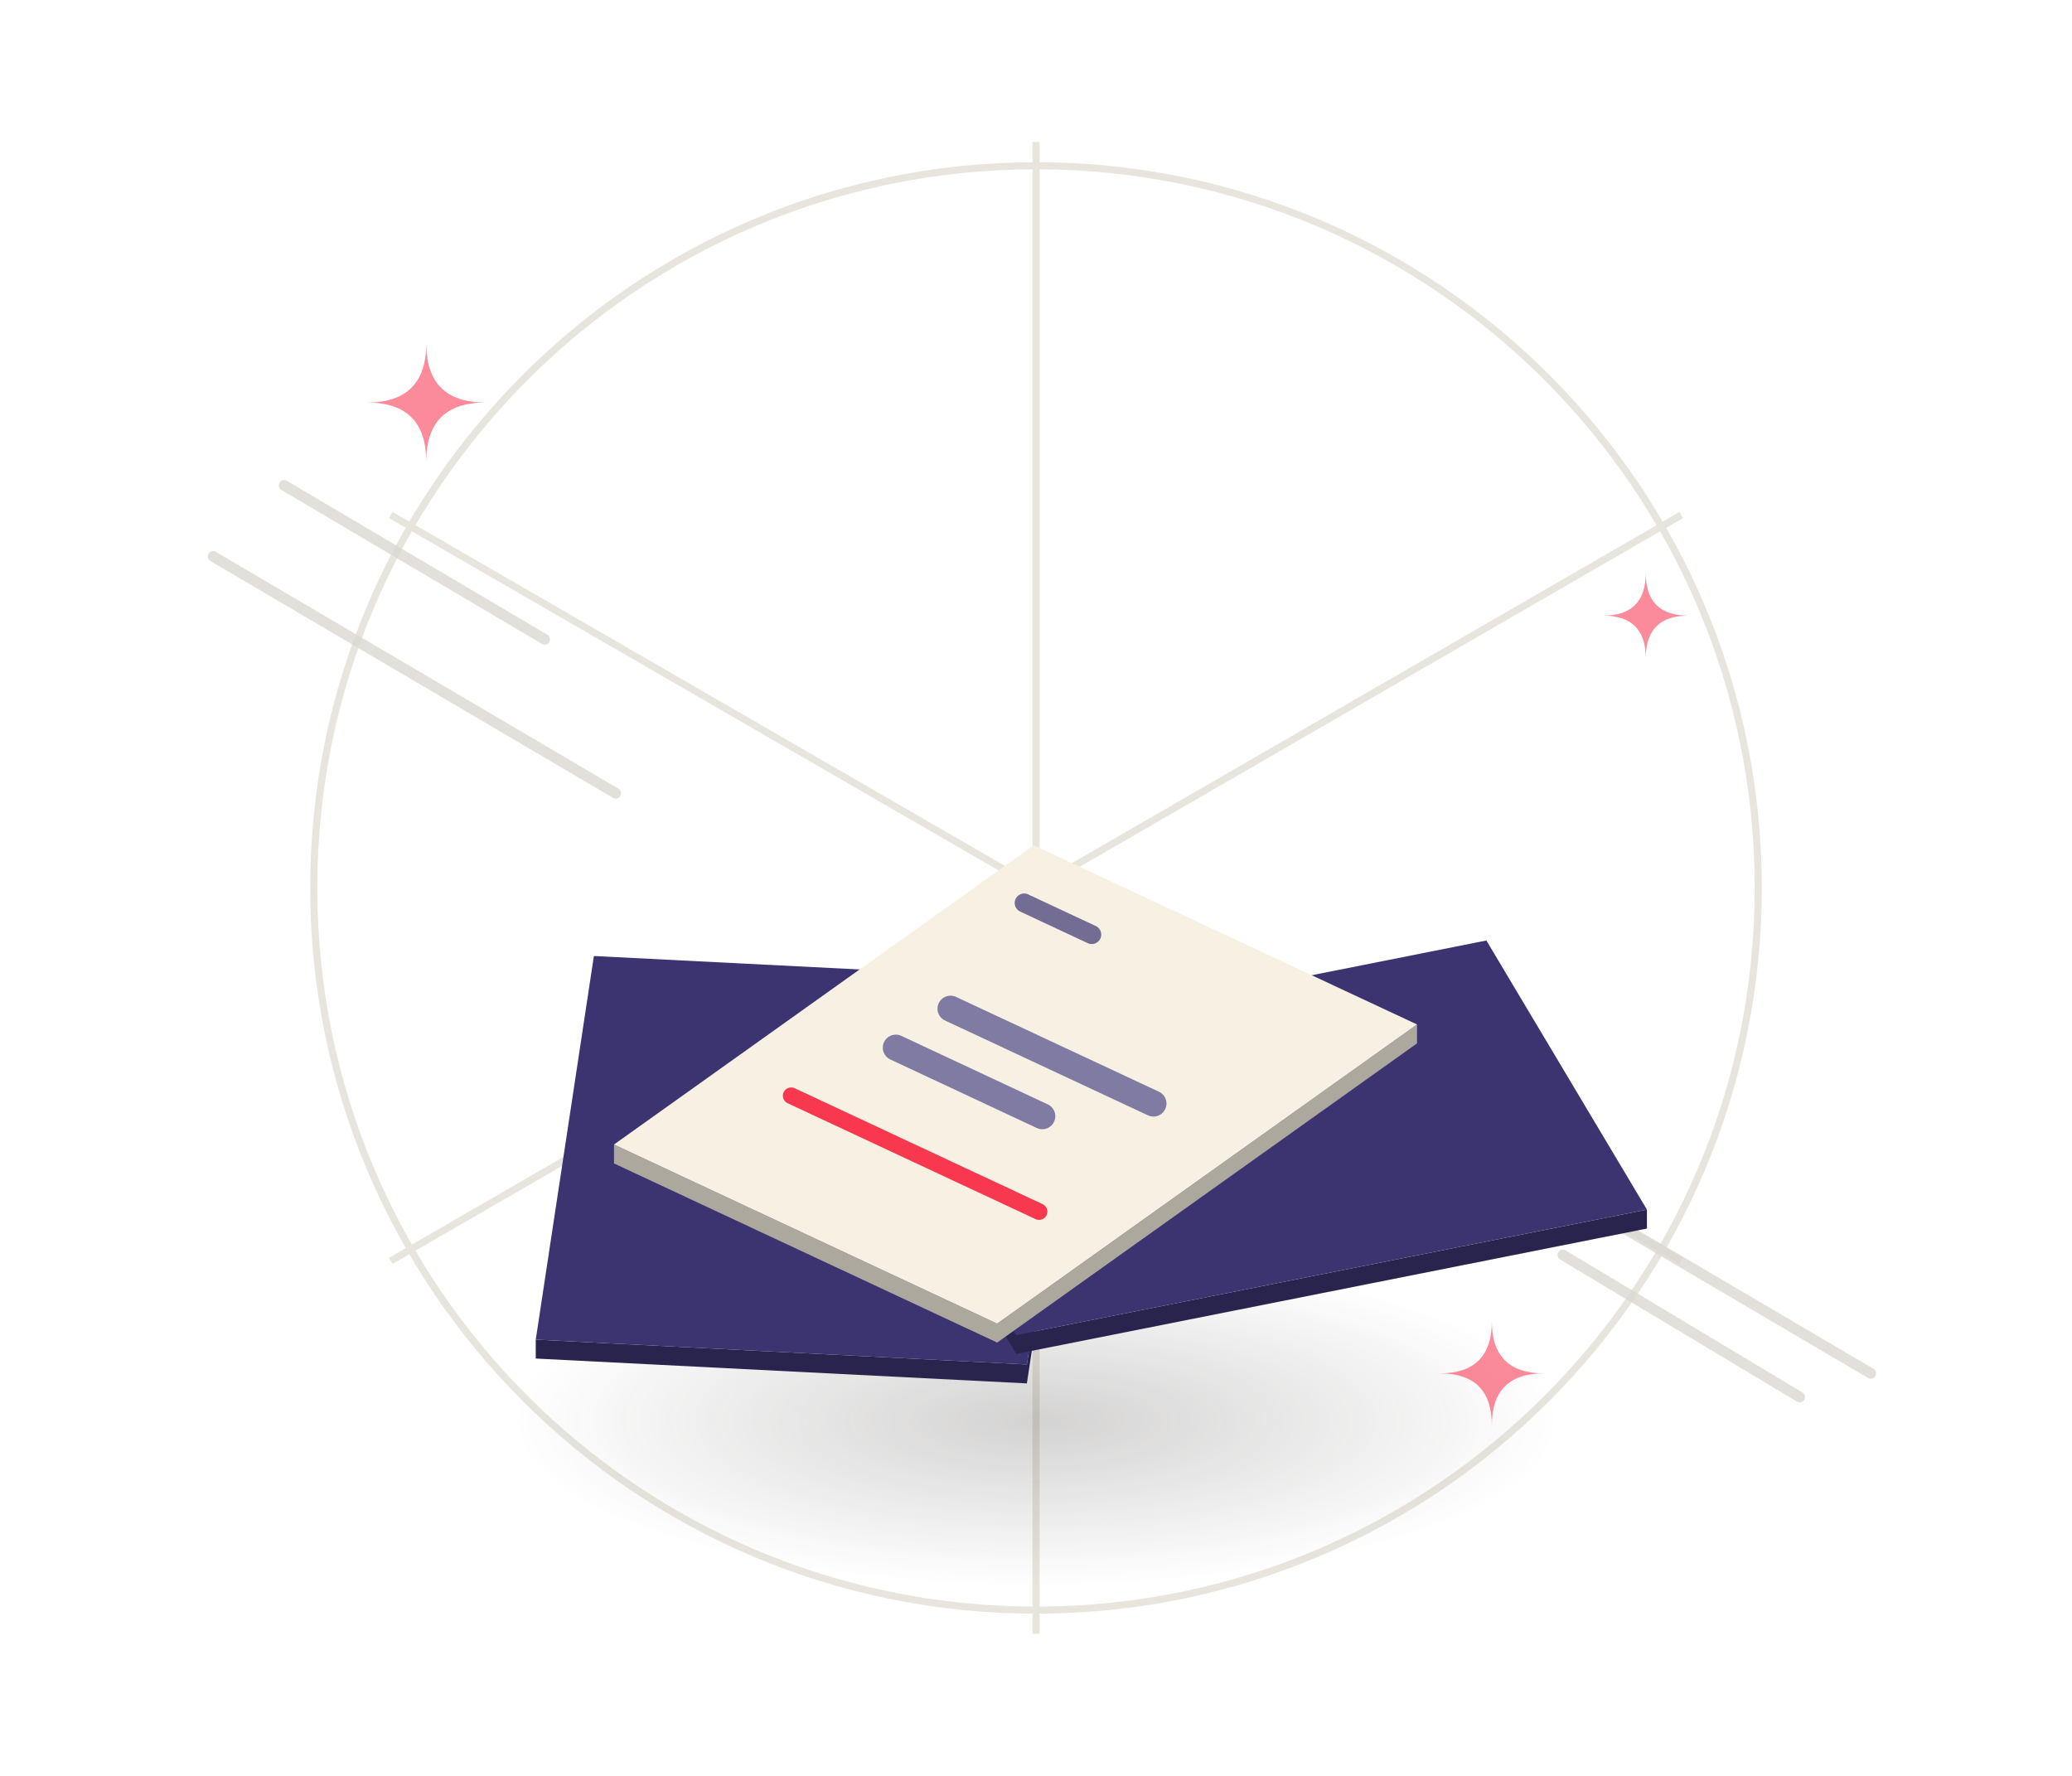
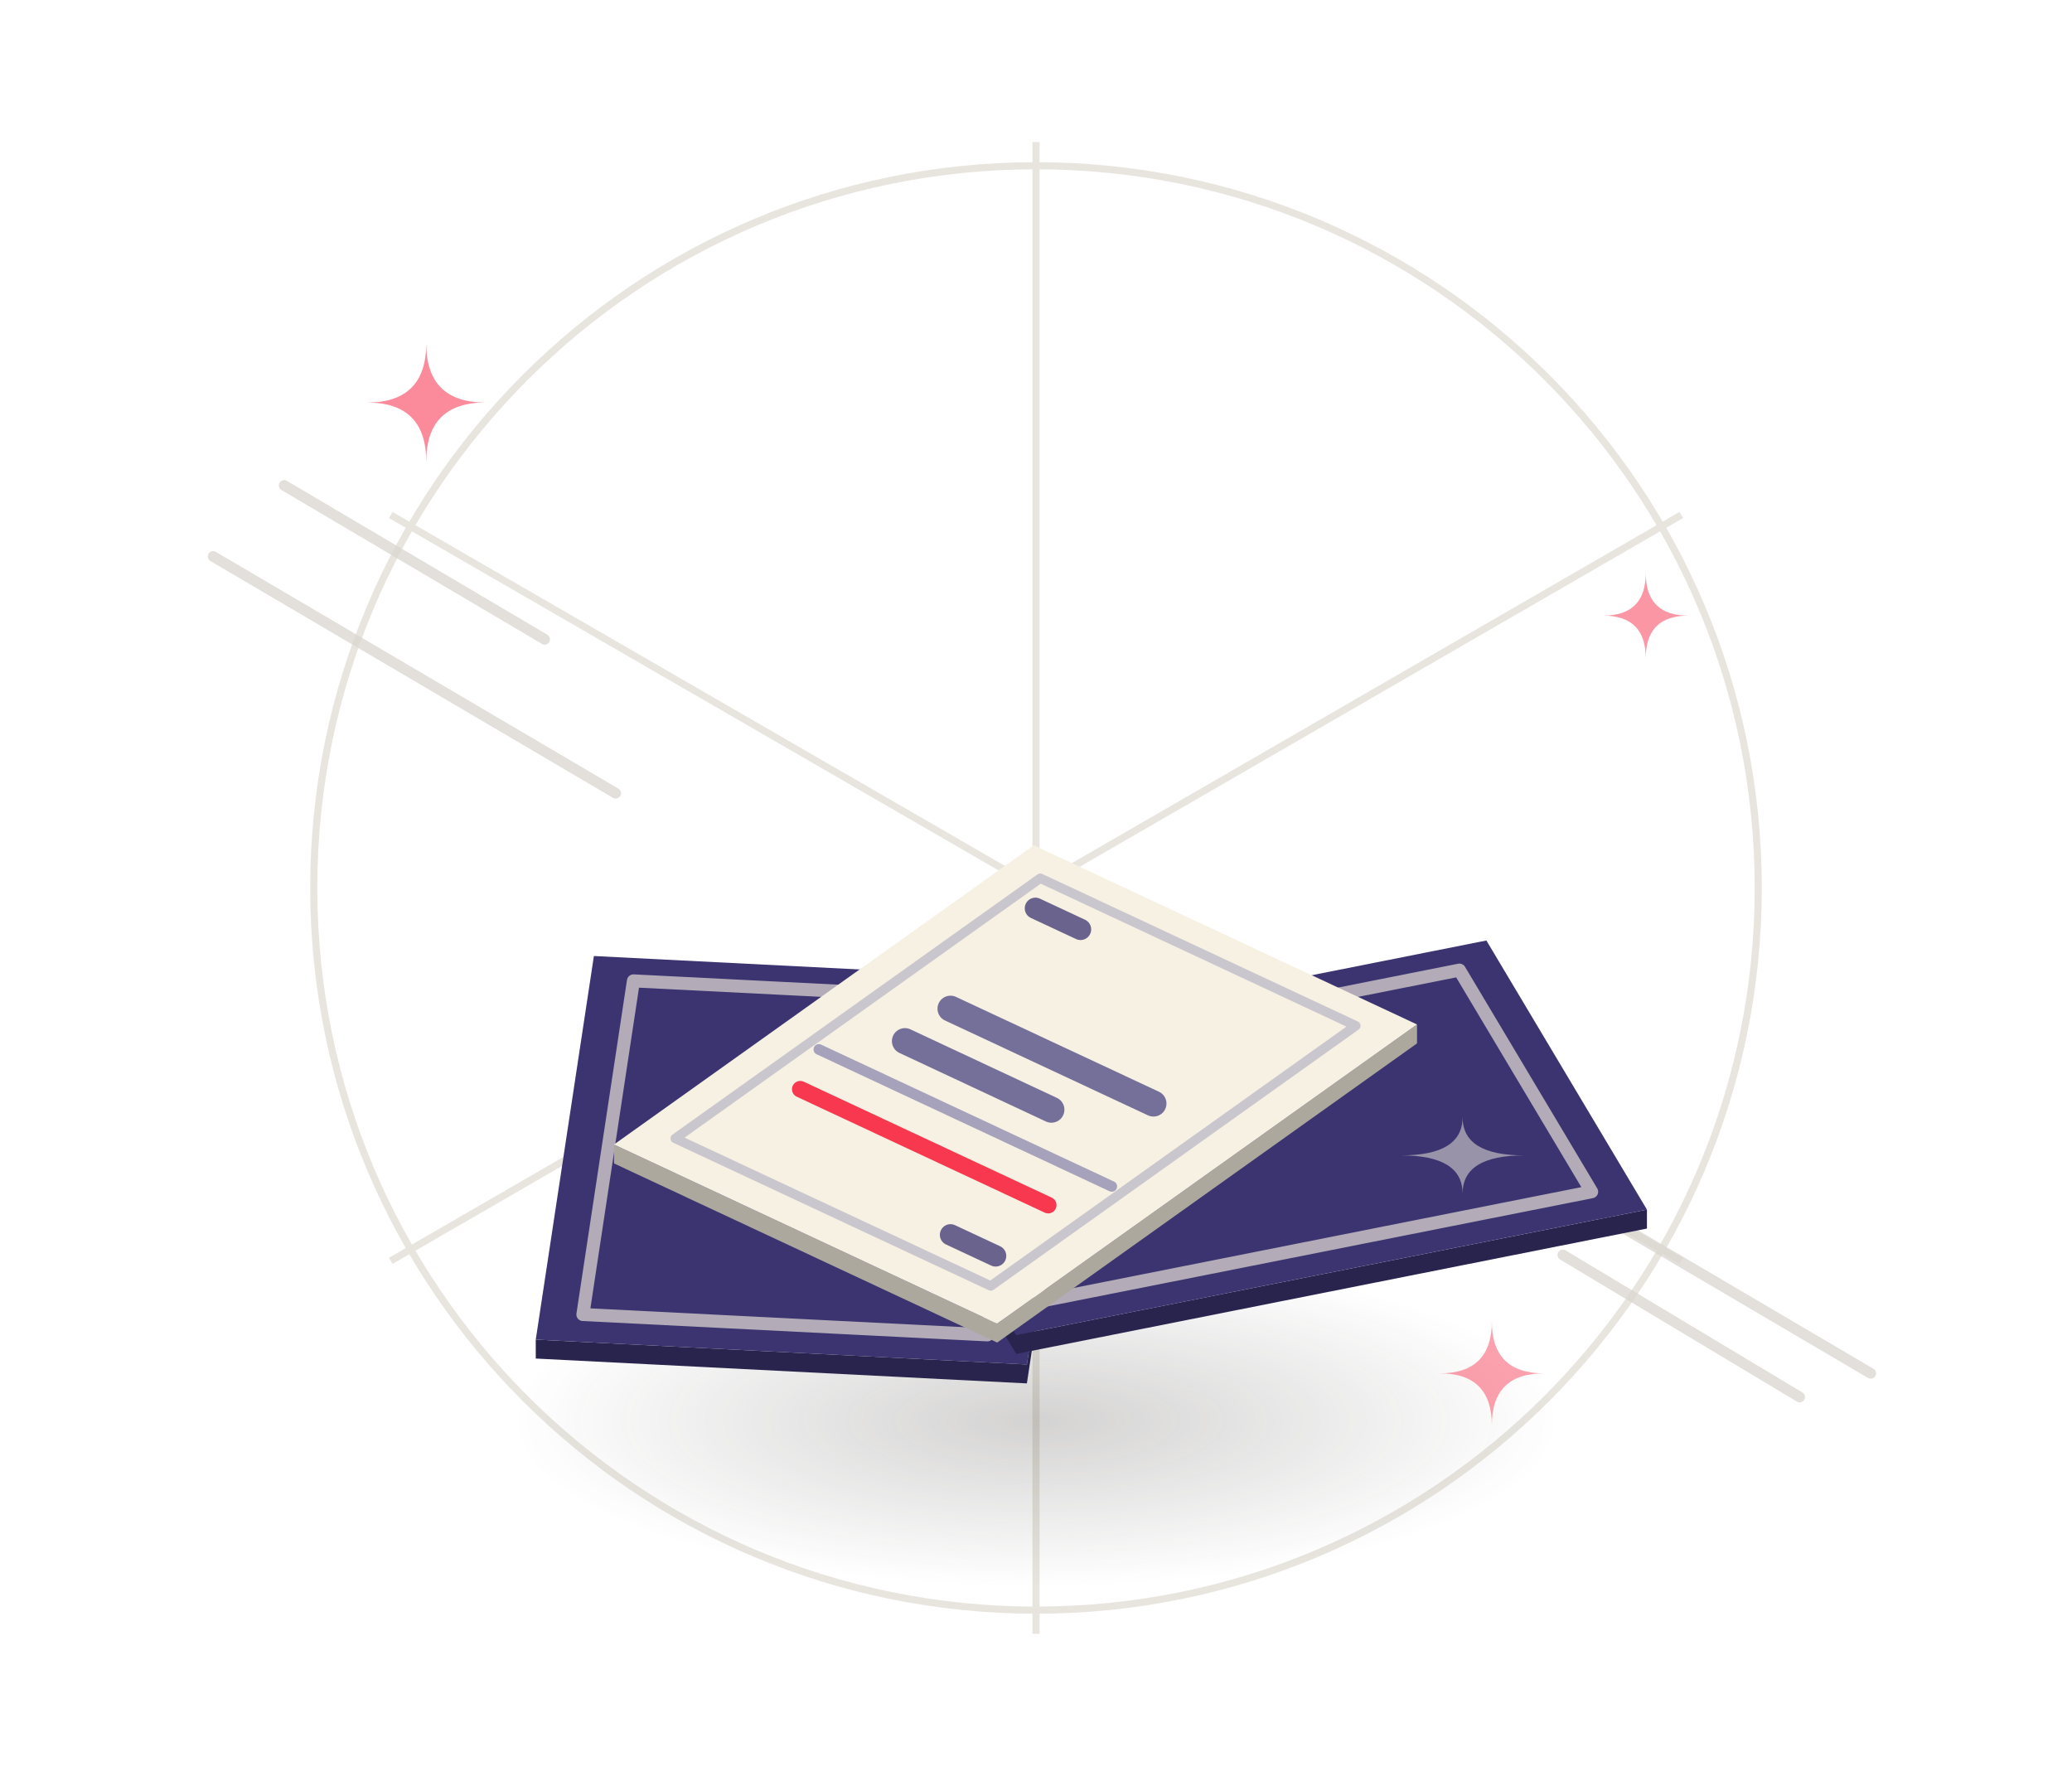
<svg xmlns="http://www.w3.org/2000/svg" viewBox="0 0 175 150" width="175" height="150" role="img" aria-label="blindtales-app">
  <defs>
    <radialGradient id="sh" cx="50%" cy="50%" r="50%">
      <stop offset="0%" stop-color="#3a3532" stop-opacity="0.22" />
      <stop offset="100%" stop-color="#3a3532" stop-opacity="0" />
    </radialGradient>
  </defs>
  <g fill="none" stroke="#e6e2dc" stroke-width="0.6" opacity="0.9">
    <circle cx="87.5" cy="75" r="61" />
    <path d="M87.5 12 V138" />
    <path d="M33 43.5 L142 106.5" />
    <path d="M33 106.5 L142 43.5" />
  </g>
  <g fill="none" stroke="#d9d5cf" stroke-width="0.9" stroke-linecap="round" opacity="0.75">
    <path d="M18 47 L52 67" />
    <path d="M24 41 L46 54" />
    <path d="M124 96 L158 116" />
    <path d="M132 106 L152 118" />
  </g>
  <ellipse cx="87.5" cy="120" rx="44" ry="14" fill="url(#sh)" />
  <g>
    <polygon points="91.64,82.85 86.73,115.25 45.25,113.15 45.25,114.75 86.73,116.85 91.64,84.45" fill="#29244e" />
    <polygon points="50.16,80.75 91.64,82.85 86.73,115.25 45.25,113.15" fill="#3b3470" />
+     <path d="M53.50 82.85 L87.66 84.57 L83.39 112.75 L49.23 111.03 z" fill="none" stroke="#f2ecde" stroke-width="1.1" stroke-linecap="round" stroke-linejoin="round" opacity="0.65" />
    <polygon points="139.10,102.17 85.83,112.76 72.27,90.03 72.27,91.63 85.83,114.36 139.10,103.77" fill="#29244e" />
    <polygon points="125.54,79.44 139.10,102.17 85.83,112.76 72.27,90.03" fill="#3b3470" />
+     <path d="M123.26 81.94 L134.43 100.66 L88.11 109.86 L76.94 91.14 z" fill="none" stroke="#f2ecde" stroke-width="1.1" stroke-linecap="round" stroke-linejoin="round" opacity="0.65" />
+     <path transform="translate(123.53 97.59) scale(1 0.62)" d="M0 -5.2 Q0 0 5.2 0 Q0 0 0 5.2 Q0 0 -5.2 0 Q0 0 0 -5.2 z" fill="#f7f1e3" opacity="0.5" />
    <polygon points="119.68,86.53 84.22,111.80 51.86,96.67 51.86,98.27 84.22,113.40 119.68,88.13" fill="#aca89e" />
    <polygon points="87.31,71.40 119.68,86.53 84.22,111.80 51.86,96.67" fill="#f7f1e3" />
-     <path d="M80.28 85.20 L97.42 93.21" stroke="#7f7ba2" stroke-width="2.2" stroke-linecap="round" opacity="1.0" />
-     <path d="M75.66 88.49 L88.03 94.28" stroke="#7f7ba2" stroke-width="2.2" stroke-linecap="round" opacity="1.0" />
-     <path d="M66.82 92.55 L87.76 102.34" stroke="#f71735" stroke-width="1.4" stroke-linecap="round" opacity="0.85" />
-     <path d="M86.50 76.27 L92.21 78.94" stroke="#3b3470" stroke-width="1.6" stroke-linecap="round" opacity="0.7" />
+     <path d="M87.86 74.18 L114.51 86.64 L83.68 108.62 L57.03 96.16 z" fill="none" stroke="#a6a3be" stroke-width="0.8" stroke-linecap="round" stroke-linejoin="round" opacity="0.55" />
+     <path d="M80.28 85.20 L97.42 93.21" fill="none" stroke="#75709a" stroke-width="2.2" stroke-linecap="round" stroke-linejoin="round" opacity="1.0" />
+     <path d="M76.43 87.94 L88.80 93.73" fill="none" stroke="#75709a" stroke-width="2.2" stroke-linecap="round" stroke-linejoin="round" opacity="1.0" />
+     <path d="M67.59 92.00 L88.53 101.79" fill="none" stroke="#f71735" stroke-width="1.4" stroke-linecap="round" stroke-linejoin="round" opacity="0.85" />
+     <path d="M87.45 76.72 L91.26 78.50" fill="none" stroke="#3b3470" stroke-width="1.8" stroke-linecap="round" stroke-linejoin="round" opacity="0.75" />
+     <path d="M80.28 104.30 L84.09 106.08" fill="none" stroke="#3b3470" stroke-width="1.8" stroke-linecap="round" stroke-linejoin="round" opacity="0.75" />
+     <path d="M69.16 88.64 L93.90 100.21" fill="none" stroke="#9d99b7" stroke-width="0.9" stroke-linecap="round" stroke-linejoin="round" opacity="0.9" />
  </g>
-   <path d="M36 29.0 Q36 34 41.0 34 Q36 34 36 39.0 Q36 34 31.0 34 Q36 34 36 29.0 z" fill="#f71735" opacity="0.5" />
-   <path d="M139 48.4 Q139 52 142.6 52 Q139 52 139 55.6 Q139 52 135.4 52 Q139 52 139 48.4 z" fill="#f71735" opacity="0.5" />
-   <path d="M126 111.6 Q126 116 130.4 116 Q126 116 126 120.4 Q126 116 121.6 116 Q126 116 126 111.6 z" fill="#f71735" opacity="0.5" />
+   <path transform="translate(36.00 34.00) scale(1 1.0)" d="M0 -5.0 Q0 0 5.0 0 Q0 0 0 5.0 Q0 0 -5.0 0 Q0 0 0 -5.0 z" fill="#f71735" opacity="0.5" />
+   <path transform="translate(139.00 52.00) scale(1 1.0)" d="M0 -3.6 Q0 0 3.6 0 Q0 0 0 3.6 Q0 0 -3.6 0 Q0 0 0 -3.6 z" fill="#f71735" opacity="0.45" />
+   <path transform="translate(126.00 116.00) scale(1 1.0)" d="M0 -4.4 Q0 0 4.4 0 Q0 0 0 4.4 Q0 0 -4.4 0 Q0 0 0 -4.4 z" fill="#f71735" opacity="0.4" />
</svg>
